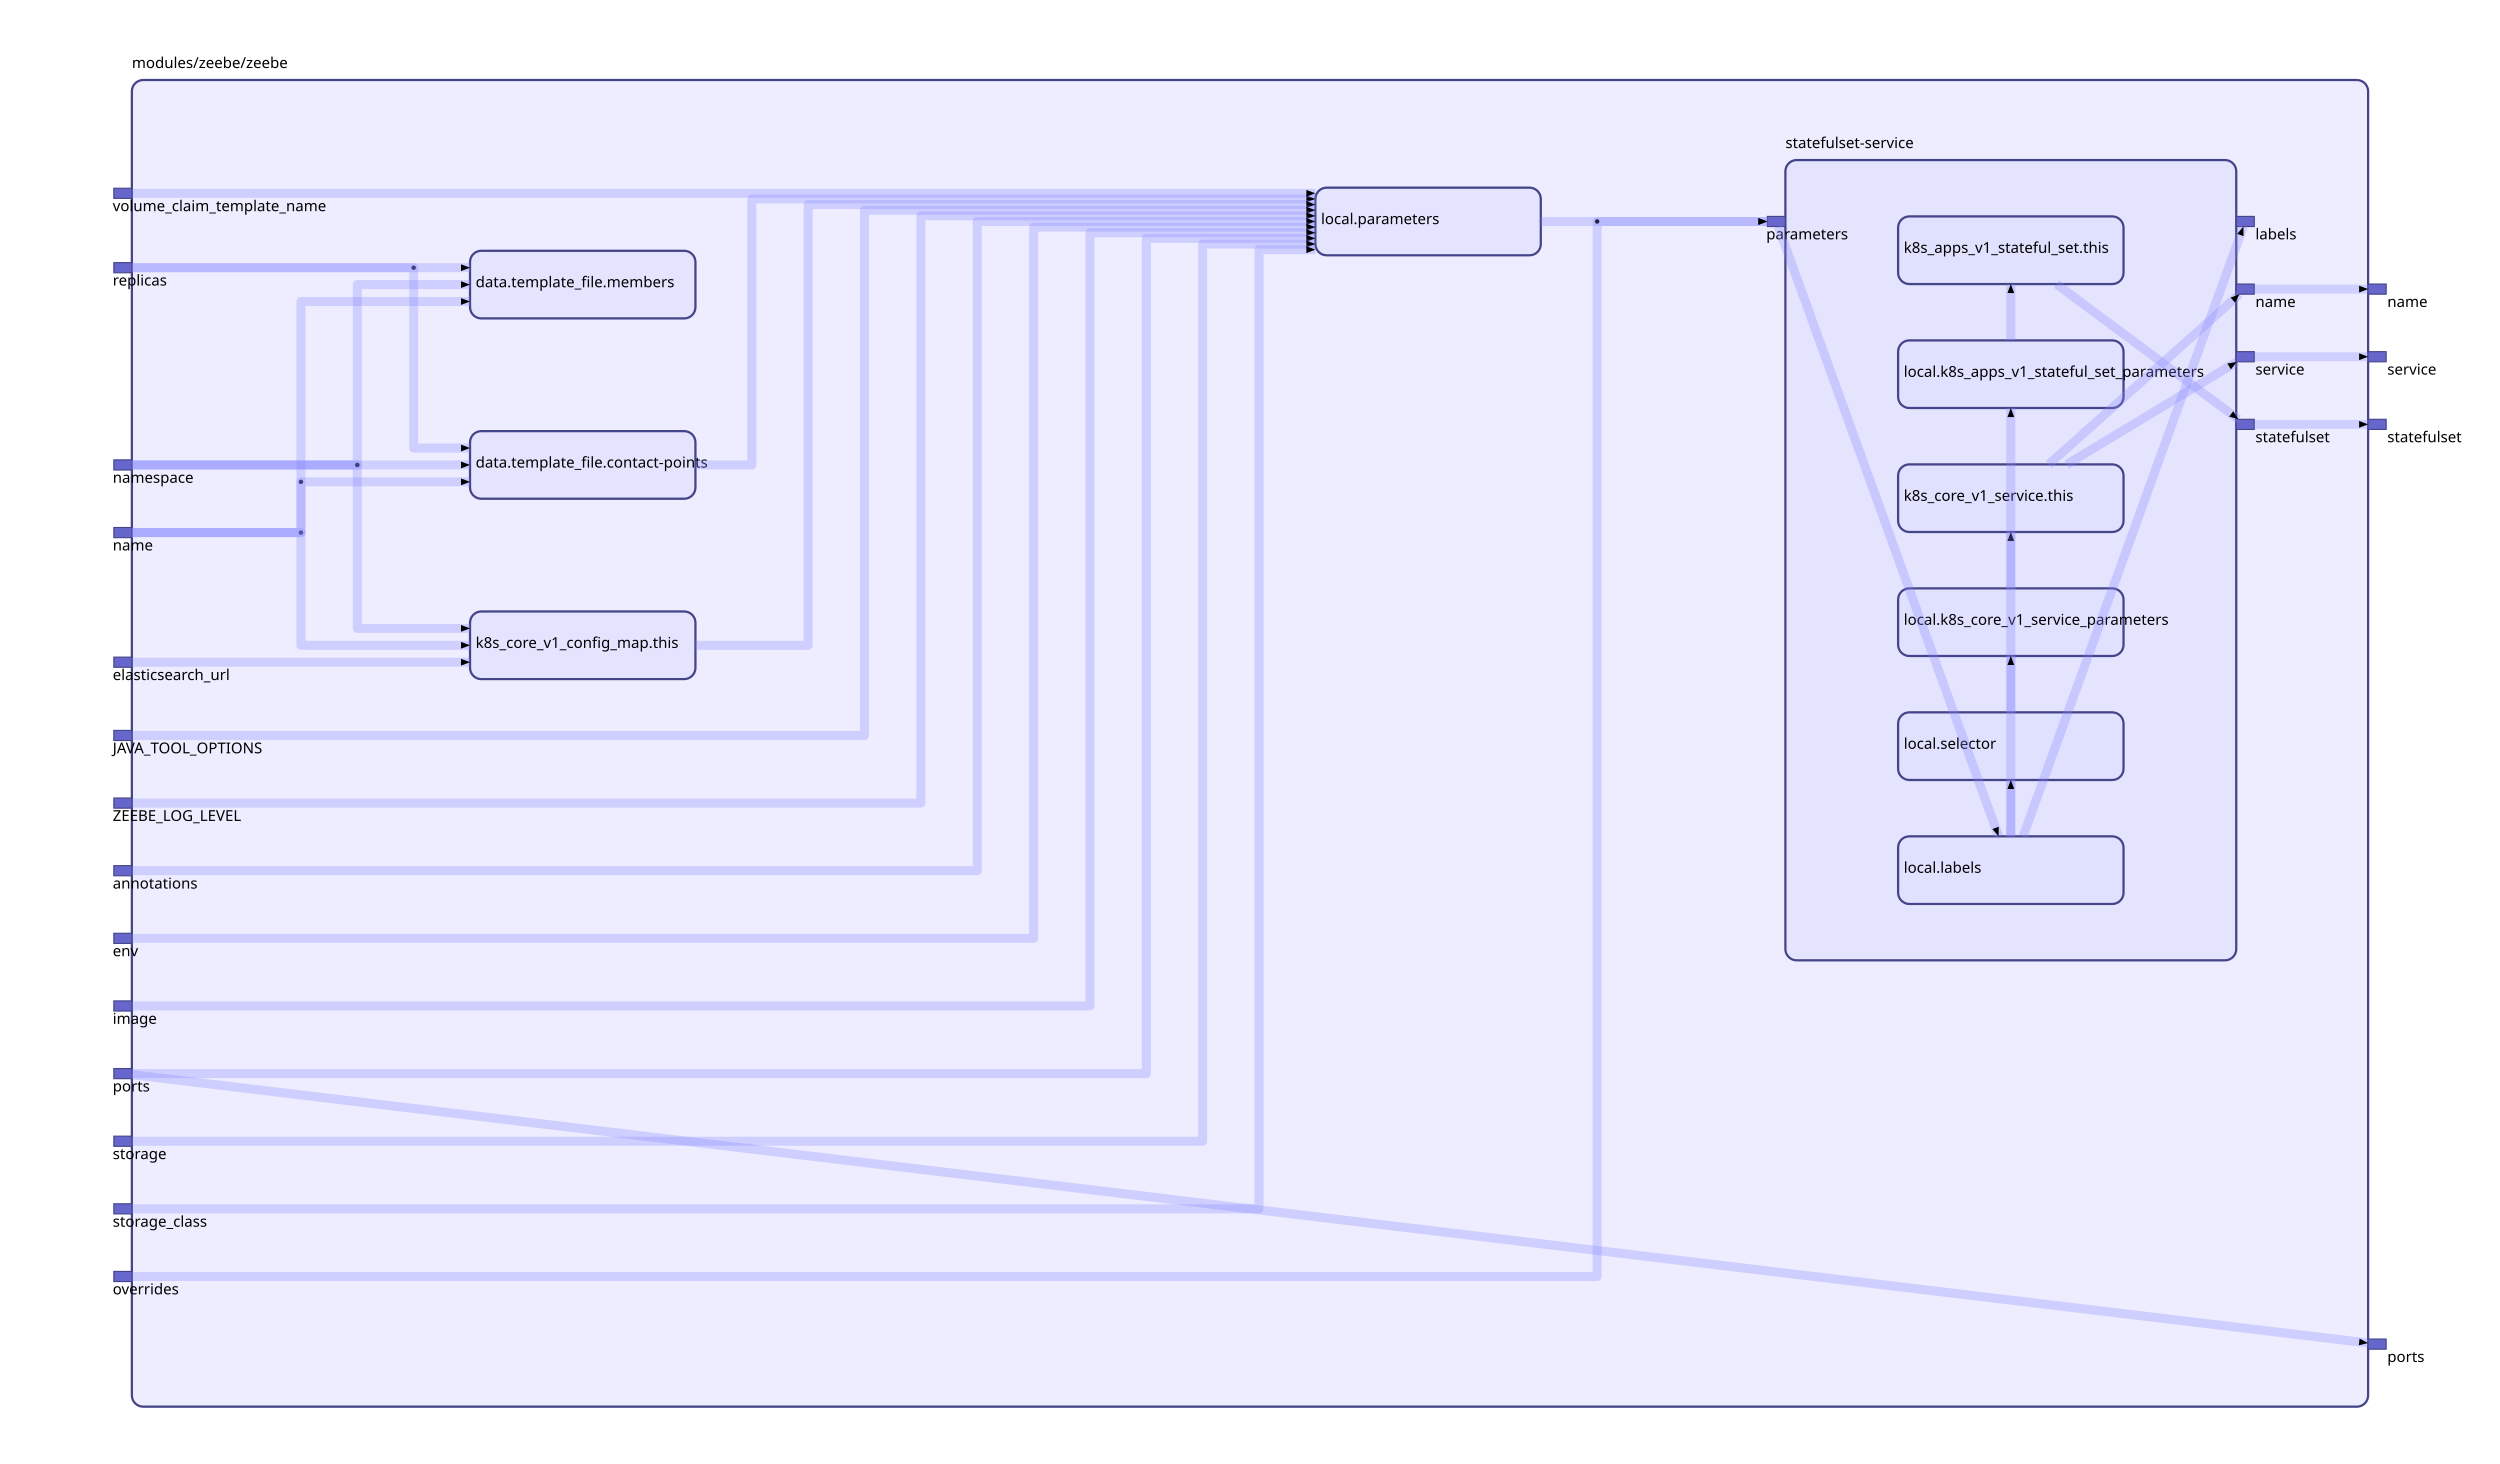
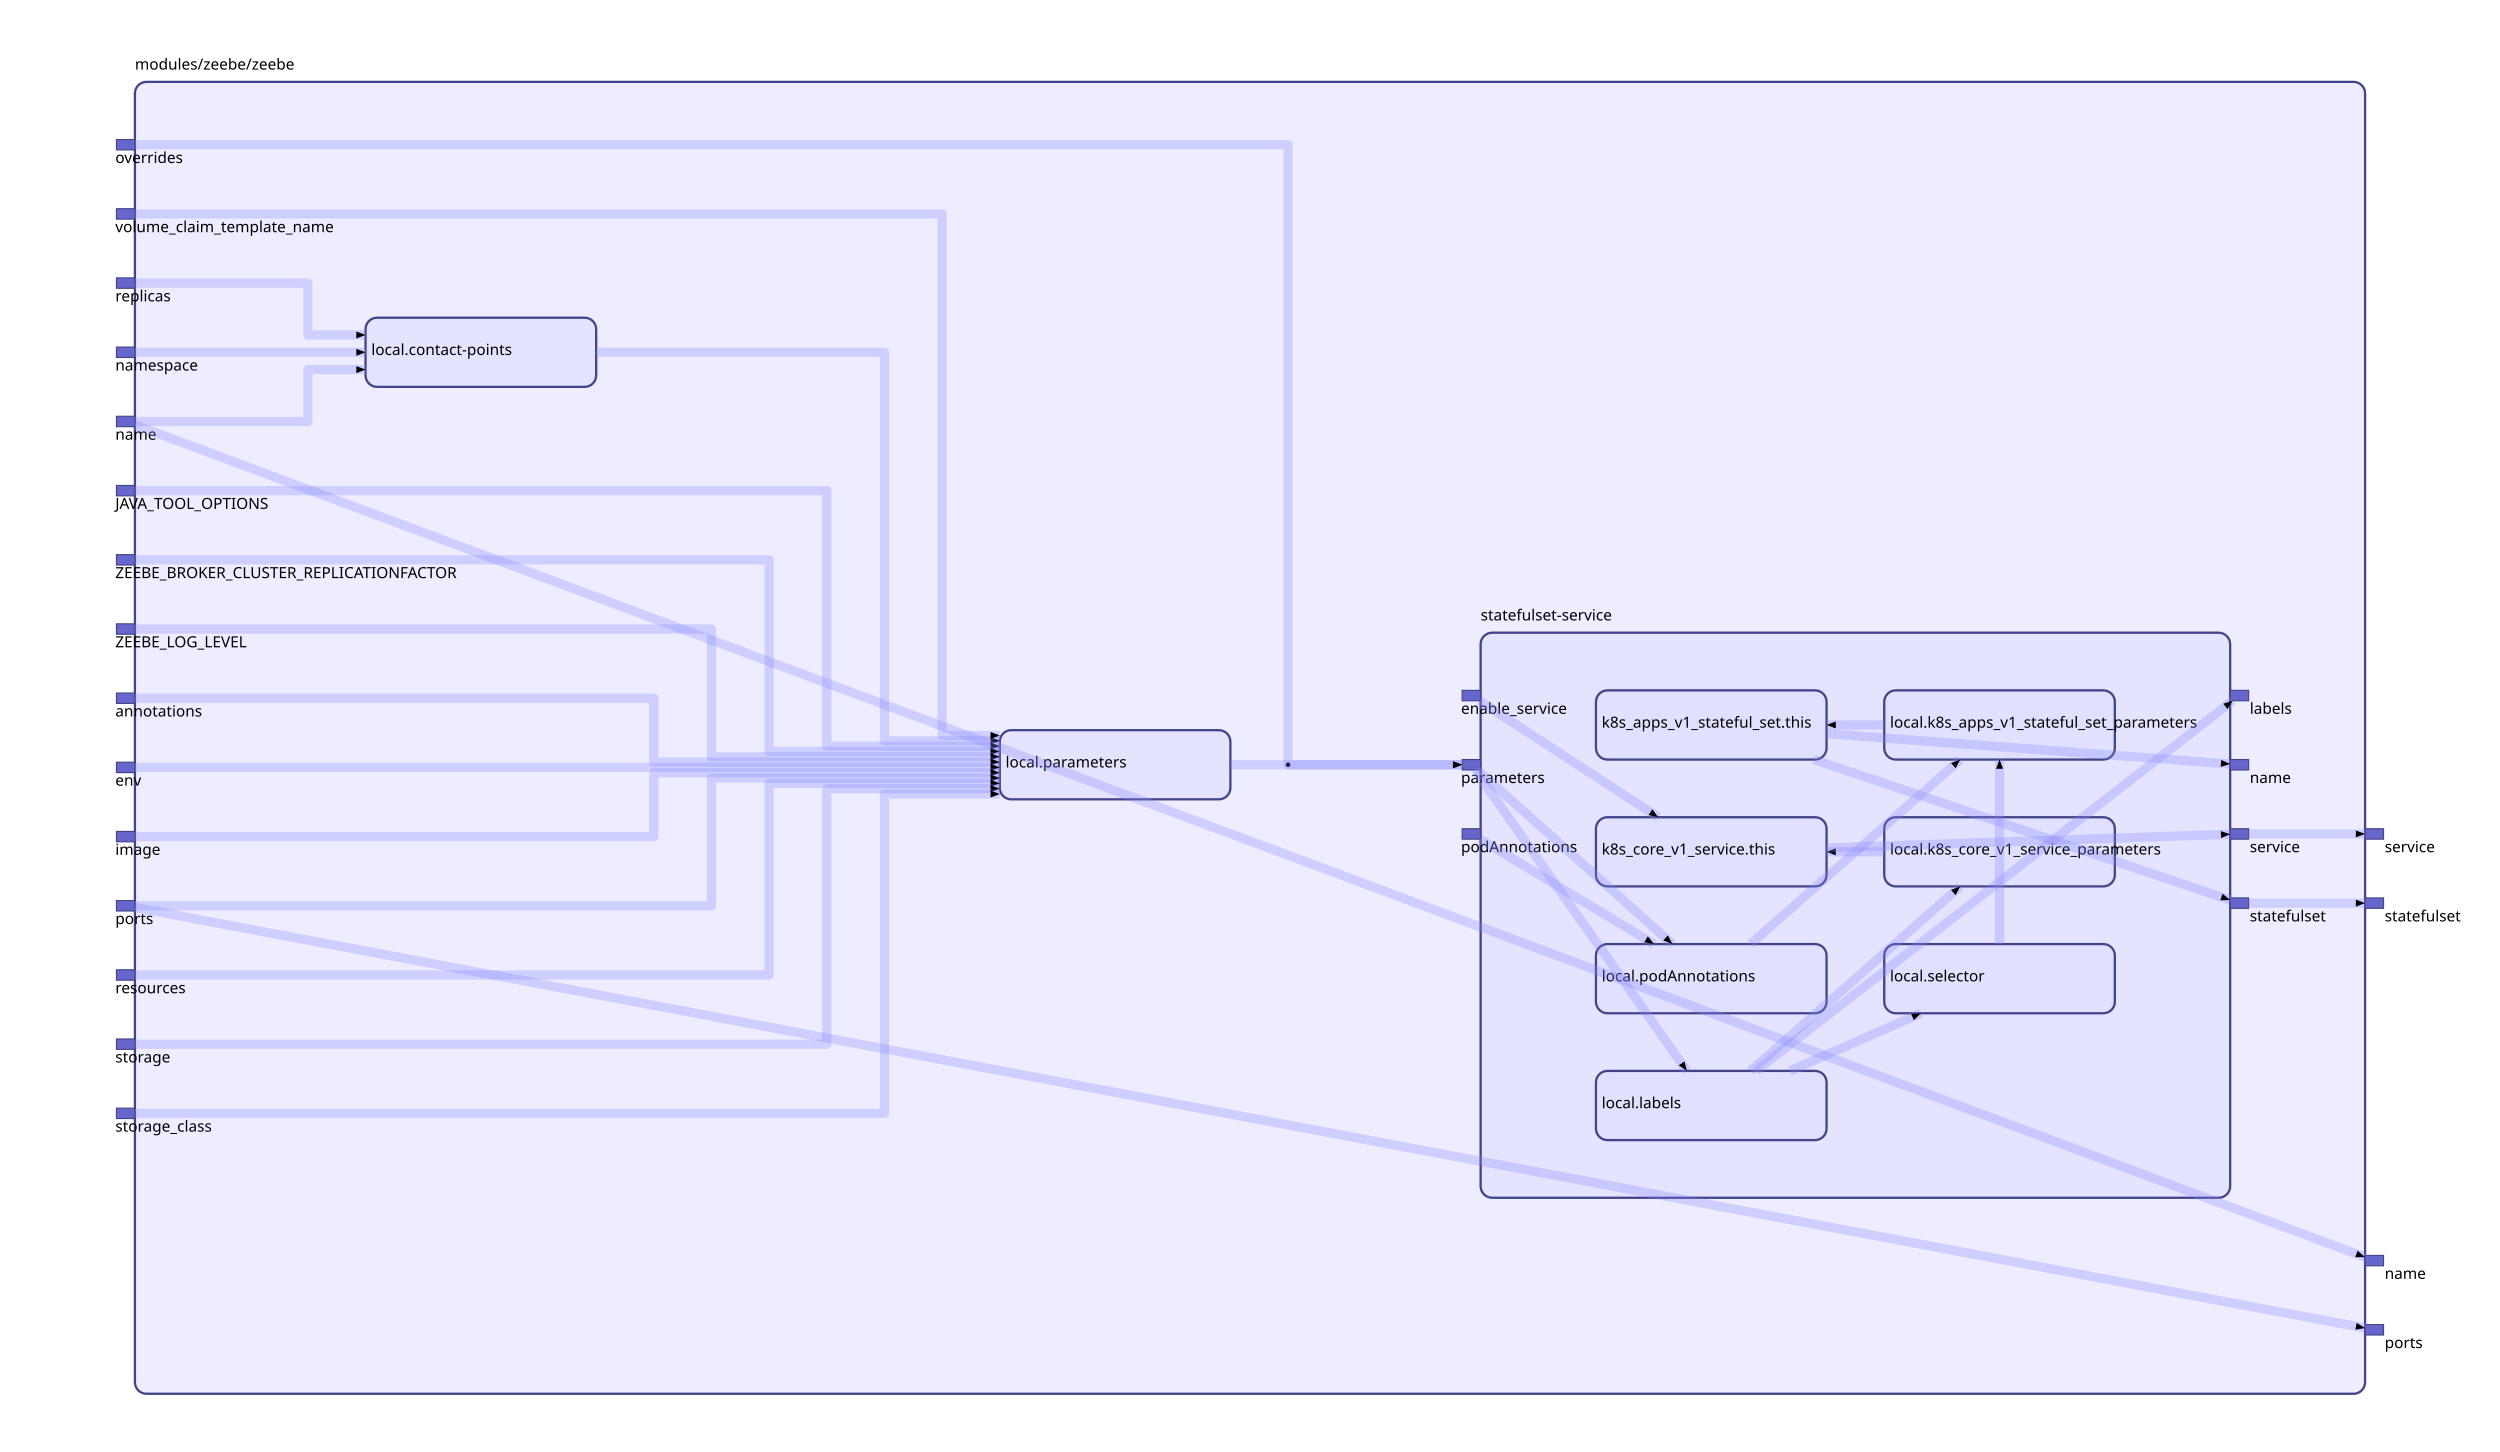
- <svg xmlns="http://www.w3.org/2000/svg" id="sprotty_1" class="sprotty-graph sprotty" tabindex="1002" viewBox="0 0 2218 1298">
+ <svg xmlns="http://www.w3.org/2000/svg" id="sprotty_1" class="sprotty-graph sprotty" tabindex="1002" viewBox="0 0 2168 1258.692">
  <style>
.elknode {
    stroke: #448;
    stroke-width: 2;
    fill: #ddf;
    fill-opacity: 0.5;
}

.elkport {
    stroke: #448;
    stroke-width: 1;
    fill: #66c;
}

.elkedge {
    fill: none;
    stroke: #88f;
    stroke-width: 8;
    stroke-opacity: 0.3;
    pointer-events: stroke;
    stroke-linejoin: round;
}

.elkedge:hover {
    stroke: #448;
    stroke-width: 8;
    stroke-opacity: 1;
    stroke-dasharray: 16px;
    stroke-dashoffset: 32px;
    animation: stroke 0.5s linear infinite;
}

@keyframes stroke {
    to {
        stroke-dashoffset: 0;
    }
}

.elkedge.arrow {
    fill: #336;
}

.elklabel {
    stroke-width: 0;
    stroke: #000;
    fill: #000;
    font-family: sans-serif;
    font-size: 10pt;
    dominant-baseline: hanging;
}

.elklabel:hover {
    font-size: 24pt;
}

.elkjunction {
    stroke: none;
    fill: #224;
}

.selected &gt; rect {
    stroke-width: 3;
}

.mouseover {
    stroke: #88f;
}
/*
 * Copyright (C) 2017 TypeFox and others.
 *
 * Licensed under the Apache License, Version 2.0 (the "License"); you may not use this file except in compliance with the License.
 * You may obtain a copy of the License at http://www.apache.org/licenses/LICENSE-2.0
 */

.sprotty {
    padding: 0px;
    font-family: "Helvetica Neue", Helvetica, Arial, sans-serif;
}

.sprotty-hidden {
    display: block;
    position: absolute;
    width: 0px;
    height: 0px;
}

.sprotty-popup {
    font-family: "Helvetica Neue", Helvetica, Arial, sans-serif;
    position: absolute;
    background: white;
    border-radius: 5px;
    border: 1px solid;
    max-width: 400px;
    min-width: 100px;
}

.sprotty-popup &gt; div {
    margin: 10px;
}

.sprotty-popup-closed {
    display: none;
}
</style>
  <g transform="scale(1) translate(0,0)">
    <g id="sprotty_3" transform="translate(117, 71)" opacity="1">
-       <rect class="elknode" x="0" y="0" rx="10" width="1984" height="1177" />
-       <g id="sprotty_5" transform="translate(300, 311.5)" opacity="1">
+       <rect class="elknode" x="0" y="0" rx="10" width="1934" height="1137.692" />
+       <g id="sprotty_5" transform="translate(200, 204.5)" opacity="1">
        <rect class="elknode" x="0" y="0" rx="10" width="200" height="60" />
-         <text id="sprotty_6" class="elklabel" transform="translate(5, 22) translate(0, 0)" opacity="1">data.template_file.contact-points</text>
-       </g>
-       <g id="sprotty_16" transform="translate(300, 151.5)" opacity="1">
+         <text id="sprotty_6" class="elklabel" transform="translate(5, 22) translate(0, 0)" opacity="1">local.contact-points</text>
+       </g>
+       <g id="sprotty_16" transform="translate(750, 562.1923)" opacity="1">
        <rect class="elknode" x="0" y="0" rx="10" width="200" height="60" />
-         <text id="sprotty_17" class="elklabel" transform="translate(5, 22) translate(0, 0)" opacity="1">data.template_file.members</text>
-       </g>
-       <g id="sprotty_21" transform="translate(300, 471.5)" opacity="1">
-         <rect class="elknode" x="0" y="0" rx="10" width="200" height="60" />
-         <text id="sprotty_22" class="elklabel" transform="translate(5, 22) translate(0, 0)" opacity="1">k8s_core_v1_config_map.this</text>
-       </g>
-       <g id="sprotty_28" transform="translate(1050, 95.5)" opacity="1">
-         <rect class="elknode" x="0" y="0" rx="10" width="200" height="60" />
-         <text id="sprotty_29" class="elklabel" transform="translate(5, 22) translate(0, 0)" opacity="1">local.parameters</text>
-       </g>
-       <g id="sprotty_59" transform="translate(1467, 71)" opacity="1">
-         <rect class="elknode" x="0" y="0" rx="10" width="400" height="710" />
-         <g id="sprotty_61" transform="translate(100, 50)" opacity="1">
-           <rect class="elknode" x="0" y="0" rx="10" width="200" height="60" />
-           <text id="sprotty_62" class="elklabel" transform="translate(5, 22) translate(0, 0)" opacity="1">k8s_apps_v1_stateful_set.this</text>
-         </g>
-         <g id="sprotty_63" transform="translate(100, 160)" opacity="1">
-           <rect class="elknode" x="0" y="0" rx="10" width="200" height="60" />
-           <text id="sprotty_64" class="elklabel" transform="translate(5, 22) translate(0, 0)" opacity="1">local.k8s_apps_v1_stateful_set_parameters</text>
-         </g>
-         <g id="sprotty_66" transform="translate(100, 270)" opacity="1">
-           <rect class="elknode" x="0" y="0" rx="10" width="200" height="60" />
-           <text id="sprotty_67" class="elklabel" transform="translate(5, 22) translate(0, 0)" opacity="1">k8s_core_v1_service.this</text>
-         </g>
-         <g id="sprotty_68" transform="translate(100, 380)" opacity="1">
-           <rect class="elknode" x="0" y="0" rx="10" width="200" height="60" />
-           <text id="sprotty_69" class="elklabel" transform="translate(5, 22) translate(0, 0)" opacity="1">local.k8s_core_v1_service_parameters</text>
-         </g>
-         <g id="sprotty_71" transform="translate(100, 490)" opacity="1">
-           <rect class="elknode" x="0" y="0" rx="10" width="200" height="60" />
-           <text id="sprotty_72" class="elklabel" transform="translate(5, 22) translate(0, 0)" opacity="1">local.selector</text>
-         </g>
-         <g id="sprotty_74" transform="translate(100, 600)" opacity="1">
-           <rect class="elknode" x="0" y="0" rx="10" width="200" height="60" />
-           <text id="sprotty_75" class="elklabel" transform="translate(5, 22) translate(0, 0)" opacity="1">local.labels</text>
-         </g>
-         <g id="sprotty_77" transform="translate(-16, 50)" opacity="1">
-           <rect class="elkport" x="0" y="0" width="16" height="9" />
-           <text id="sprotty_78" class="elklabel" transform="translate(-1, 10) translate(0, 0)" opacity="1">parameters</text>
-         </g>
-         <g id="sprotty_81" transform="translate(400, 50)" opacity="1">
-           <rect class="elkport" x="0" y="0" width="16" height="9" />
-           <text id="sprotty_82" class="elklabel" transform="translate(17, 10) translate(0, 0)" opacity="1">labels</text>
-         </g>
-         <g id="sprotty_84" transform="translate(400, 110)" opacity="1">
-           <rect class="elkport" x="0" y="0" width="16" height="9" />
-           <text id="sprotty_85" class="elklabel" transform="translate(17, 10) translate(0, 0)" opacity="1">name</text>
-         </g>
-         <g id="sprotty_87" transform="translate(400, 170)" opacity="1">
-           <rect class="elkport" x="0" y="0" width="16" height="9" />
-           <text id="sprotty_88" class="elklabel" transform="translate(17, 10) translate(0, 0)" opacity="1">service</text>
-         </g>
-         <g id="sprotty_90" transform="translate(400, 230)" opacity="1">
-           <rect class="elkport" x="0" y="0" width="16" height="9" />
-           <text id="sprotty_91" class="elklabel" transform="translate(17, 10) translate(0, 0)" opacity="1">statefulset</text>
-         </g>
-         <text id="sprotty_60" class="elklabel" transform="translate(0, -21) translate(0, 0)" opacity="1">statefulset-service</text>
-       </g>
-       <g id="sprotty_7" transform="translate(-16, 397)" opacity="1">
+         <text id="sprotty_17" class="elklabel" transform="translate(5, 22) translate(0, 0)" opacity="1">local.parameters</text>
+       </g>
+       <g id="sprotty_52" transform="translate(1167, 477.6923)" opacity="1">
+         <rect class="elknode" x="0" y="0" rx="10" width="650" height="490" />
+         <g id="sprotty_54" transform="translate(100, 50)" opacity="1">
+           <rect class="elknode" x="0" y="0" rx="10" width="200" height="60" />
+           <text id="sprotty_55" class="elklabel" transform="translate(5, 22) translate(0, 0)" opacity="1">k8s_apps_v1_stateful_set.this</text>
+         </g>
+         <g id="sprotty_56" transform="translate(350, 50)" opacity="1">
+           <rect class="elknode" x="0" y="0" rx="10" width="200" height="60" />
+           <text id="sprotty_57" class="elklabel" transform="translate(5, 22) translate(0, 0)" opacity="1">local.k8s_apps_v1_stateful_set_parameters</text>
+         </g>
+         <g id="sprotty_59" transform="translate(100, 160)" opacity="1">
+           <rect class="elknode" x="0" y="0" rx="10" width="200" height="60" />
+           <text id="sprotty_60" class="elklabel" transform="translate(5, 22) translate(0, 0)" opacity="1">k8s_core_v1_service.this</text>
+         </g>
+         <g id="sprotty_61" transform="translate(350, 160)" opacity="1">
+           <rect class="elknode" x="0" y="0" rx="10" width="200" height="60" />
+           <text id="sprotty_62" class="elklabel" transform="translate(5, 22) translate(0, 0)" opacity="1">local.k8s_core_v1_service_parameters</text>
+         </g>
+         <g id="sprotty_67" transform="translate(100, 270)" opacity="1">
+           <rect class="elknode" x="0" y="0" rx="10" width="200" height="60" />
+           <text id="sprotty_68" class="elklabel" transform="translate(5, 22) translate(0, 0)" opacity="1">local.podAnnotations</text>
+         </g>
+         <g id="sprotty_70" transform="translate(350, 270)" opacity="1">
+           <rect class="elknode" x="0" y="0" rx="10" width="200" height="60" />
+           <text id="sprotty_71" class="elklabel" transform="translate(5, 22) translate(0, 0)" opacity="1">local.selector</text>
+         </g>
+         <g id="sprotty_73" transform="translate(100, 380)" opacity="1">
+           <rect class="elknode" x="0" y="0" rx="10" width="200" height="60" />
+           <text id="sprotty_74" class="elklabel" transform="translate(5, 22) translate(0, 0)" opacity="1">local.labels</text>
+         </g>
+         <g id="sprotty_64" transform="translate(-16, 50)" opacity="1">
+           <rect class="elkport" x="0" y="0" width="16" height="9" />
+           <text id="sprotty_65" class="elklabel" transform="translate(-1, 10) translate(0, 0)" opacity="1">enable_service</text>
+         </g>
+         <g id="sprotty_76" transform="translate(-16, 110)" opacity="1">
+           <rect class="elkport" x="0" y="0" width="16" height="9" />
+           <text id="sprotty_77" class="elklabel" transform="translate(-1, 10) translate(0, 0)" opacity="1">parameters</text>
+         </g>
+         <g id="sprotty_80" transform="translate(-16, 170)" opacity="1">
+           <rect class="elkport" x="0" y="0" width="16" height="9" />
+           <text id="sprotty_81" class="elklabel" transform="translate(-1, 10) translate(0, 0)" opacity="1">podAnnotations</text>
+         </g>
+         <g id="sprotty_84" transform="translate(650, 50)" opacity="1">
+           <rect class="elkport" x="0" y="0" width="16" height="9" />
+           <text id="sprotty_85" class="elklabel" transform="translate(17, 10) translate(0, 0)" opacity="1">labels</text>
+         </g>
+         <g id="sprotty_87" transform="translate(650, 110)" opacity="1">
+           <rect class="elkport" x="0" y="0" width="16" height="9" />
+           <text id="sprotty_88" class="elklabel" transform="translate(17, 10) translate(0, 0)" opacity="1">name</text>
+         </g>
+         <g id="sprotty_90" transform="translate(650, 170)" opacity="1">
+           <rect class="elkport" x="0" y="0" width="16" height="9" />
+           <text id="sprotty_91" class="elklabel" transform="translate(17, 10) translate(0, 0)" opacity="1">service</text>
+         </g>
+         <g id="sprotty_93" transform="translate(650, 230)" opacity="1">
+           <rect class="elkport" x="0" y="0" width="16" height="9" />
+           <text id="sprotty_94" class="elklabel" transform="translate(17, 10) translate(0, 0)" opacity="1">statefulset</text>
+         </g>
+         <text id="sprotty_53" class="elklabel" transform="translate(0, -21) translate(0, 0)" opacity="1">statefulset-service</text>
+       </g>
+       <g id="sprotty_7" transform="translate(-16, 290)" opacity="1">
        <rect class="elkport" x="0" y="0" width="16" height="9" />
        <text id="sprotty_8" class="elklabel" transform="translate(-1, 10) translate(0, 0)" opacity="1">name</text>
      </g>
-       <g id="sprotty_10" transform="translate(-16, 337)" opacity="1">
+       <g id="sprotty_10" transform="translate(-16, 230)" opacity="1">
        <rect class="elkport" x="0" y="0" width="16" height="9" />
        <text id="sprotty_11" class="elklabel" transform="translate(-1, 10) translate(0, 0)" opacity="1">namespace</text>
      </g>
-       <g id="sprotty_13" transform="translate(-16, 162)" opacity="1">
+       <g id="sprotty_13" transform="translate(-16, 170)" opacity="1">
        <rect class="elkport" x="0" y="0" width="16" height="9" />
        <text id="sprotty_14" class="elklabel" transform="translate(-1, 10) translate(0, 0)" opacity="1">replicas</text>
      </g>
-       <g id="sprotty_23" transform="translate(-16, 512)" opacity="1">
-         <rect class="elkport" x="0" y="0" width="16" height="9" />
-         <text id="sprotty_24" class="elklabel" transform="translate(-1, 10) translate(0, 0)" opacity="1">elasticsearch_url</text>
-       </g>
-       <g id="sprotty_32" transform="translate(-16, 577)" opacity="1">
-         <rect class="elkport" x="0" y="0" width="16" height="9" />
-         <text id="sprotty_33" class="elklabel" transform="translate(-1, 10) translate(0, 0)" opacity="1">JAVA_TOOL_OPTIONS</text>
-       </g>
-       <g id="sprotty_35" transform="translate(-16, 637)" opacity="1">
-         <rect class="elkport" x="0" y="0" width="16" height="9" />
-         <text id="sprotty_36" class="elklabel" transform="translate(-1, 10) translate(0, 0)" opacity="1">ZEEBE_LOG_LEVEL</text>
-       </g>
-       <g id="sprotty_38" transform="translate(-16, 697)" opacity="1">
-         <rect class="elkport" x="0" y="0" width="16" height="9" />
-         <text id="sprotty_39" class="elklabel" transform="translate(-1, 10) translate(0, 0)" opacity="1">annotations</text>
-       </g>
-       <g id="sprotty_41" transform="translate(-16, 757)" opacity="1">
-         <rect class="elkport" x="0" y="0" width="16" height="9" />
-         <text id="sprotty_42" class="elklabel" transform="translate(-1, 10) translate(0, 0)" opacity="1">env</text>
-       </g>
-       <g id="sprotty_44" transform="translate(-16, 817)" opacity="1">
-         <rect class="elkport" x="0" y="0" width="16" height="9" />
-         <text id="sprotty_45" class="elklabel" transform="translate(-1, 10) translate(0, 0)" opacity="1">image</text>
-       </g>
-       <g id="sprotty_47" transform="translate(-16, 877)" opacity="1">
-         <rect class="elkport" x="0" y="0" width="16" height="9" />
-         <text id="sprotty_48" class="elklabel" transform="translate(-1, 10) translate(0, 0)" opacity="1">ports</text>
-       </g>
-       <g id="sprotty_50" transform="translate(-16, 937)" opacity="1">
-         <rect class="elkport" x="0" y="0" width="16" height="9" />
-         <text id="sprotty_51" class="elklabel" transform="translate(-1, 10) translate(0, 0)" opacity="1">storage</text>
-       </g>
-       <g id="sprotty_53" transform="translate(-16, 997)" opacity="1">
-         <rect class="elkport" x="0" y="0" width="16" height="9" />
-         <text id="sprotty_54" class="elklabel" transform="translate(-1, 10) translate(0, 0)" opacity="1">storage_class</text>
-       </g>
-       <g id="sprotty_56" transform="translate(-16, 96)" opacity="1">
-         <rect class="elkport" x="0" y="0" width="16" height="9" />
-         <text id="sprotty_57" class="elklabel" transform="translate(-1, 10) translate(0, 0)" opacity="1">volume_claim_template_name</text>
-       </g>
-       <g id="sprotty_94" transform="translate(-16, 1057)" opacity="1">
-         <rect class="elkport" x="0" y="0" width="16" height="9" />
-         <text id="sprotty_95" class="elklabel" transform="translate(-1, 10) translate(0, 0)" opacity="1">overrides</text>
-       </g>
-       <g id="sprotty_97" transform="translate(1984, 181)" opacity="1">
-         <rect class="elkport" x="0" y="0" width="16" height="9" />
-         <text id="sprotty_98" class="elklabel" transform="translate(17, 10) translate(0, 0)" opacity="1">name</text>
-       </g>
-       <g id="sprotty_100" transform="translate(1984, 1117)" opacity="1">
-         <rect class="elkport" x="0" y="0" width="16" height="9" />
-         <text id="sprotty_101" class="elklabel" transform="translate(17, 10) translate(0, 0)" opacity="1">ports</text>
-       </g>
-       <g id="sprotty_103" transform="translate(1984, 241)" opacity="1">
-         <rect class="elkport" x="0" y="0" width="16" height="9" />
-         <text id="sprotty_104" class="elklabel" transform="translate(17, 10) translate(0, 0)" opacity="1">service</text>
-       </g>
-       <g id="sprotty_106" transform="translate(1984, 301)" opacity="1">
-         <rect class="elkport" x="0" y="0" width="16" height="9" />
-         <text id="sprotty_107" class="elklabel" transform="translate(17, 10) translate(0, 0)" opacity="1">statefulset</text>
+       <g id="sprotty_19" transform="translate(-16, 350)" opacity="1">
+         <rect class="elkport" x="0" y="0" width="16" height="9" />
+         <text id="sprotty_20" class="elklabel" transform="translate(-1, 10) translate(0, 0)" opacity="1">JAVA_TOOL_OPTIONS</text>
+       </g>
+       <g id="sprotty_22" transform="translate(-16, 410)" opacity="1">
+         <rect class="elkport" x="0" y="0" width="16" height="9" />
+         <text id="sprotty_23" class="elklabel" transform="translate(-1, 10) translate(0, 0)" opacity="1">ZEEBE_BROKER_CLUSTER_REPLICATIONFACTOR</text>
+       </g>
+       <g id="sprotty_25" transform="translate(-16, 470)" opacity="1">
+         <rect class="elkport" x="0" y="0" width="16" height="9" />
+         <text id="sprotty_26" class="elklabel" transform="translate(-1, 10) translate(0, 0)" opacity="1">ZEEBE_LOG_LEVEL</text>
+       </g>
+       <g id="sprotty_28" transform="translate(-16, 530)" opacity="1">
+         <rect class="elkport" x="0" y="0" width="16" height="9" />
+         <text id="sprotty_29" class="elklabel" transform="translate(-1, 10) translate(0, 0)" opacity="1">annotations</text>
+       </g>
+       <g id="sprotty_31" transform="translate(-16, 590)" opacity="1">
+         <rect class="elkport" x="0" y="0" width="16" height="9" />
+         <text id="sprotty_32" class="elklabel" transform="translate(-1, 10) translate(0, 0)" opacity="1">env</text>
+       </g>
+       <g id="sprotty_34" transform="translate(-16, 650)" opacity="1">
+         <rect class="elkport" x="0" y="0" width="16" height="9" />
+         <text id="sprotty_35" class="elklabel" transform="translate(-1, 10) translate(0, 0)" opacity="1">image</text>
+       </g>
+       <g id="sprotty_37" transform="translate(-16, 710)" opacity="1">
+         <rect class="elkport" x="0" y="0" width="16" height="9" />
+         <text id="sprotty_38" class="elklabel" transform="translate(-1, 10) translate(0, 0)" opacity="1">ports</text>
+       </g>
+       <g id="sprotty_40" transform="translate(-16, 770)" opacity="1">
+         <rect class="elkport" x="0" y="0" width="16" height="9" />
+         <text id="sprotty_41" class="elklabel" transform="translate(-1, 10) translate(0, 0)" opacity="1">resources</text>
+       </g>
+       <g id="sprotty_43" transform="translate(-16, 830)" opacity="1">
+         <rect class="elkport" x="0" y="0" width="16" height="9" />
+         <text id="sprotty_44" class="elklabel" transform="translate(-1, 10) translate(0, 0)" opacity="1">storage</text>
+       </g>
+       <g id="sprotty_46" transform="translate(-16, 890)" opacity="1">
+         <rect class="elkport" x="0" y="0" width="16" height="9" />
+         <text id="sprotty_47" class="elklabel" transform="translate(-1, 10) translate(0, 0)" opacity="1">storage_class</text>
+       </g>
+       <g id="sprotty_49" transform="translate(-16, 110)" opacity="1">
+         <rect class="elkport" x="0" y="0" width="16" height="9" />
+         <text id="sprotty_50" class="elklabel" transform="translate(-1, 10) translate(0, 0)" opacity="1">volume_claim_template_name</text>
+       </g>
+       <g id="sprotty_97" transform="translate(-16, 50)" opacity="1">
+         <rect class="elkport" x="0" y="0" width="16" height="9" />
+         <text id="sprotty_98" class="elklabel" transform="translate(-1, 10) translate(0, 0)" opacity="1">overrides</text>
+       </g>
+       <g id="sprotty_100" transform="translate(1934, 1017.692)" opacity="1">
+         <rect class="elkport" x="0" y="0" width="16" height="9" />
+         <text id="sprotty_101" class="elklabel" transform="translate(17, 10) translate(0, 0)" opacity="1">name</text>
+       </g>
+       <g id="sprotty_103" transform="translate(1934, 1077.692)" opacity="1">
+         <rect class="elkport" x="0" y="0" width="16" height="9" />
+         <text id="sprotty_104" class="elklabel" transform="translate(17, 10) translate(0, 0)" opacity="1">ports</text>
+       </g>
+       <g id="sprotty_106" transform="translate(1934, 647.6923)" opacity="1">
+         <rect class="elkport" x="0" y="0" width="16" height="9" />
+         <text id="sprotty_107" class="elklabel" transform="translate(17, 10) translate(0, 0)" opacity="1">service</text>
+       </g>
+       <g id="sprotty_109" transform="translate(1934, 707.6923)" opacity="1">
+         <rect class="elkport" x="0" y="0" width="16" height="9" />
+         <text id="sprotty_110" class="elklabel" transform="translate(17, 10) translate(0, 0)" opacity="1">statefulset</text>
      </g>
      <text id="sprotty_4" class="elklabel" transform="translate(0, -21) translate(0, 0)" opacity="1">modules/zeebe/zeebe</text>
      <g id="sprotty_9" class="sprotty-edge" opacity="1">
-         <path class="elkedge" d="M 0,401.5 L 150,401.5 L 150,356.5 L 300,356.5" />
-         <path class="edge arrow" d="M 0,0 L 8,-3 L 8,3 Z" transform="rotate(180 300 356.5) translate(300 356.5)" />
-         <g id="sprotty_9_j0" transform="translate(150, 401.5)" opacity="1">
+         <path class="elkedge" d="M 0,294.5 L 150,294.5 L 150,249.5 L 200,249.5" />
+         <path class="edge arrow" d="M 0,0 L 8,-3 L 8,3 Z" transform="rotate(180 200 249.5) translate(200 249.5)" />
+       </g>
+       <g id="sprotty_12" class="sprotty-edge" opacity="1">
+         <path class="elkedge" d="M 0,234.5 L 200,234.5" />
+         <path class="edge arrow" d="M 0,0 L 8,-3 L 8,3 Z" transform="rotate(180 200 234.5) translate(200 234.5)" />
+       </g>
+       <g id="sprotty_15" class="sprotty-edge" opacity="1">
+         <path class="elkedge" d="M 0,174.5 L 150,174.5 L 150,219.5 L 200,219.5" />
+         <path class="edge arrow" d="M 0,0 L 8,-3 L 8,3 Z" transform="rotate(180 200 219.5) translate(200 219.5)" />
+       </g>
+       <g id="sprotty_18" class="sprotty-edge" opacity="1">
+         <path class="elkedge" d="M 400,234.5 L 650,234.5 L 650,571.423 L 750,571.423" />
+         <path class="edge arrow" d="M 0,0 L 8,-3 L 8,3 Z" transform="rotate(180 750 571.4231) translate(750 571.4231)" />
+       </g>
+       <g id="sprotty_21" class="sprotty-edge" opacity="1">
+         <path class="elkedge" d="M 0,354.5 L 600,354.5 L 600,576.038 L 750,576.038" />
+         <path class="edge arrow" d="M 0,0 L 8,-3 L 8,3 Z" transform="rotate(180 750 576.0385) translate(750 576.0385)" />
+       </g>
+       <g id="sprotty_24" class="sprotty-edge" opacity="1">
+         <path class="elkedge" d="M 0,414.5 L 550,414.5 L 550,580.654 L 750,580.654" />
+         <path class="edge arrow" d="M 0,0 L 8,-3 L 8,3 Z" transform="rotate(180 750 580.6538) translate(750 580.6538)" />
+       </g>
+       <g id="sprotty_27" class="sprotty-edge" opacity="1">
+         <path class="elkedge" d="M 0,474.5 L 500,474.5 L 500,585.269 L 750,585.269" />
+         <path class="edge arrow" d="M 0,0 L 8,-3 L 8,3 Z" transform="rotate(180 750 585.2692) translate(750 585.2692)" />
+       </g>
+       <g id="sprotty_30" class="sprotty-edge" opacity="1">
+         <path class="elkedge" d="M 0,534.5 L 450,534.5 L 450,589.885 L 750,589.885" />
+         <path class="edge arrow" d="M 0,0 L 8,-3 L 8,3 Z" transform="rotate(180 750 589.8846) translate(750 589.8846)" />
+       </g>
+       <g id="sprotty_33" class="sprotty-edge" opacity="1">
+         <path class="elkedge" d="M 0,594.5 L 750,594.5" />
+         <path class="edge arrow" d="M 0,0 L 8,-3 L 8,3 Z" transform="rotate(180 750 594.5) translate(750 594.5)" />
+       </g>
+       <g id="sprotty_36" class="sprotty-edge" opacity="1">
+         <path class="elkedge" d="M 0,654.5 L 450,654.5 L 450,599.115 L 750,599.115" />
+         <path class="edge arrow" d="M 0,0 L 8,-3 L 8,3 Z" transform="rotate(180 750 599.1154) translate(750 599.1154)" />
+       </g>
+       <g id="sprotty_39" class="sprotty-edge" opacity="1">
+         <path class="elkedge" d="M 0,714.5 L 500,714.5 L 500,603.731 L 750,603.731" />
+         <path class="edge arrow" d="M 0,0 L 8,-3 L 8,3 Z" transform="rotate(180 750 603.7308) translate(750 603.7308)" />
+       </g>
+       <g id="sprotty_42" class="sprotty-edge" opacity="1">
+         <path class="elkedge" d="M 0,774.5 L 550,774.5 L 550,608.346 L 750,608.346" />
+         <path class="edge arrow" d="M 0,0 L 8,-3 L 8,3 Z" transform="rotate(180 750 608.3462) translate(750 608.3462)" />
+       </g>
+       <g id="sprotty_45" class="sprotty-edge" opacity="1">
+         <path class="elkedge" d="M 0,834.5 L 600,834.5 L 600,612.962 L 750,612.962" />
+         <path class="edge arrow" d="M 0,0 L 8,-3 L 8,3 Z" transform="rotate(180 750 612.9615) translate(750 612.9615)" />
+       </g>
+       <g id="sprotty_48" class="sprotty-edge" opacity="1">
+         <path class="elkedge" d="M 0,894.5 L 650,894.5 L 650,617.577 L 750,617.577" />
+         <path class="edge arrow" d="M 0,0 L 8,-3 L 8,3 Z" transform="rotate(180 750 617.5769) translate(750 617.5769)" />
+       </g>
+       <g id="sprotty_51" class="sprotty-edge" opacity="1">
+         <path class="elkedge" d="M 0,114.5 L 700,114.5 L 700,566.808 L 750,566.808" />
+         <path class="edge arrow" d="M 0,0 L 8,-3 L 8,3 Z" transform="rotate(180 750 566.8077) translate(750 566.8077)" />
+       </g>
+       <g id="sprotty_58" class="sprotty-edge" opacity="1">
+         <path class="elkedge" d="M 1517,557.692 L 1467,557.692" />
+         <path class="edge arrow" d="M 0,0 L 8,-3 L 8,3 Z" transform="rotate(0 1467 557.6923) translate(1467 557.6923)" />
+       </g>
+       <g id="sprotty_63" class="sprotty-edge" opacity="1">
+         <path class="elkedge" d="M 1517,667.692 L 1467,667.692" />
+         <path class="edge arrow" d="M 0,0 L 8,-3 L 8,3 Z" transform="rotate(0 1467 667.6923) translate(1467 667.6923)" />
+       </g>
+       <g id="sprotty_66" class="sprotty-edge" opacity="1">
+         <path class="elkedge" d="M 1165.908,536.692 L 1320.948,637.692" />
+         <path class="edge arrow" d="M 0,0 L 8,-3 L 8,3 Z" transform="rotate(-146.9181 1320.948 637.6923) translate(1320.948 637.6923)" />
+       </g>
+       <g id="sprotty_69" class="sprotty-edge" opacity="1">
+         <path class="elkedge" d="M 1401.091,747.692 L 1582.909,587.692" />
+         <path class="edge arrow" d="M 0,0 L 8,-3 L 8,3 Z" transform="rotate(138.6522 1582.909 587.6923) translate(1582.909 587.6923)" />
+       </g>
+       <g id="sprotty_72" class="sprotty-edge" opacity="1">
+         <path class="elkedge" d="M 1617,747.692 L 1617,587.692" />
+         <path class="edge arrow" d="M 0,0 L 8,-3 L 8,3 Z" transform="rotate(90 1617 587.6923) translate(1617 587.6923)" />
+       </g>
+       <g id="sprotty_75" class="sprotty-edge" opacity="1">
+         <path class="elkedge" d="M 1401.091,857.692 L 1582.909,697.692" />
+         <path class="edge arrow" d="M 0,0 L 8,-3 L 8,3 Z" transform="rotate(138.6522 1582.909 697.6923) translate(1582.909 697.6923)" />
+       </g>
+       <g id="sprotty_78" class="sprotty-edge" opacity="1">
+         <path class="elkedge" d="M 1162.168,596.692 L 1345.883,857.692" />
+         <path class="edge arrow" d="M 0,0 L 8,-3 L 8,3 Z" transform="rotate(-125.1414 1345.883 857.6923) translate(1345.883 857.6923)" />
+       </g>
+       <g id="sprotty_79" class="sprotty-edge" opacity="1">
+         <path class="elkedge" d="M 1164.046,596.692 L 1333.361,747.692" />
+         <path class="edge arrow" d="M 0,0 L 8,-3 L 8,3 Z" transform="rotate(-138.2726 1333.361 747.6923) translate(1333.361 747.6923)" />
+       </g>
+       <g id="sprotty_82" class="sprotty-edge" opacity="1">
+         <path class="elkedge" d="M 1166.458,656.692 L 1317.279,747.692" />
+         <path class="edge arrow" d="M 0,0 L 8,-3 L 8,3 Z" transform="rotate(-148.8947 1317.279 747.6923) translate(1317.279 747.6923)" />
+       </g>
+       <g id="sprotty_83" class="sprotty-edge" opacity="1">
+         <path class="elkedge" d="M 1435.182,857.692 L 1548.818,807.692" />
+         <path class="edge arrow" d="M 0,0 L 8,-3 L 8,3 Z" transform="rotate(156.2505 1548.818 807.6923) translate(1548.818 807.6923)" />
+       </g>
+       <g id="sprotty_86" class="sprotty-edge" opacity="1">
+         <path class="elkedge" d="M 1405.65,857.692 L 1819.203,536.692" />
+         <path class="edge arrow" d="M 0,0 L 8,-3 L 8,3 Z" transform="rotate(142.1814 1819.203 536.6923) translate(1819.203 536.6923)" />
+       </g>
+       <g id="sprotty_89" class="sprotty-edge" opacity="1">
+         <path class="elkedge" d="M 1467,565.225 L 1817,591.59" />
+         <path class="edge arrow" d="M 0,0 L 8,-3 L 8,3 Z" transform="rotate(-175.6922 1817 591.5897) translate(1817 591.5897)" />
+       </g>
+       <g id="sprotty_92" class="sprotty-edge" opacity="1">
+         <path class="elkedge" d="M 1467,664.308 L 1817,652.463" />
+         <path class="edge arrow" d="M 0,0 L 8,-3 L 8,3 Z" transform="rotate(178.0617 1817 652.4631) translate(1817 652.4631)" />
+       </g>
+       <g id="sprotty_95" class="sprotty-edge" opacity="1">
+         <path class="elkedge" d="M 1455.932,587.692 L 1817,709.494" />
+         <path class="edge arrow" d="M 0,0 L 8,-3 L 8,3 Z" transform="rotate(-161.3589 1817 709.4936) translate(1817 709.4936)" />
+       </g>
+       <g id="sprotty_96" class="sprotty-edge" opacity="1">
+         <path class="elkedge" d="M 950,592.192 L 1151,592.192" />
+         <path class="edge arrow" d="M 0,0 L 8,-3 L 8,3 Z" transform="rotate(180 1151 592.1923) translate(1151 592.1923)" />
+       </g>
+       <g id="sprotty_99" class="sprotty-edge" opacity="1">
+         <path class="elkedge" d="M 0,54.5 L 1000,54.5 L 1000,592.192 L 1151,592.192" />
+         <path class="edge arrow" d="M 0,0 L 8,-3 L 8,3 Z" transform="rotate(180 1151 592.1923) translate(1151 592.1923)" />
+         <g id="sprotty_99_j0" transform="translate(1000, 592.1923)" opacity="1">
          <circle class="elkjunction" r="2" />
        </g>
-         <g id="sprotty_9_j1" transform="translate(150, 356.5)" opacity="1">
-           <circle class="elkjunction" r="2" />
-         </g>
-       </g>
-       <g id="sprotty_12" class="sprotty-edge" opacity="1">
-         <path class="elkedge" d="M 0,341.5 L 300,341.5" />
-         <path class="edge arrow" d="M 0,0 L 8,-3 L 8,3 Z" transform="rotate(180 300 341.5) translate(300 341.5)" />
-       </g>
-       <g id="sprotty_15" class="sprotty-edge" opacity="1">
-         <path class="elkedge" d="M 0,166.5 L 250,166.5 L 250,326.5 L 300,326.5" />
-         <path class="edge arrow" d="M 0,0 L 8,-3 L 8,3 Z" transform="rotate(180 300 326.5) translate(300 326.5)" />
-         <g id="sprotty_15_j0" transform="translate(250, 166.5)" opacity="1">
-           <circle class="elkjunction" r="2" />
-         </g>
-       </g>
-       <g id="sprotty_18" class="sprotty-edge" opacity="1">
-         <path class="elkedge" d="M 0,401.5 L 150,401.5 L 150,196.5 L 300,196.5" />
-         <path class="edge arrow" d="M 0,0 L 8,-3 L 8,3 Z" transform="rotate(180 300 196.5) translate(300 196.5)" />
-       </g>
-       <g id="sprotty_19" class="sprotty-edge" opacity="1">
-         <path class="elkedge" d="M 0,341.5 L 200,341.5 L 200,181.5 L 300,181.5" />
-         <path class="edge arrow" d="M 0,0 L 8,-3 L 8,3 Z" transform="rotate(180 300 181.5) translate(300 181.5)" />
-         <g id="sprotty_19_j0" transform="translate(200, 341.5)" opacity="1">
-           <circle class="elkjunction" r="2" />
-         </g>
-       </g>
-       <g id="sprotty_20" class="sprotty-edge" opacity="1">
-         <path class="elkedge" d="M 0,166.5 L 300,166.5" />
-         <path class="edge arrow" d="M 0,0 L 8,-3 L 8,3 Z" transform="rotate(180 300 166.5) translate(300 166.5)" />
-       </g>
-       <g id="sprotty_25" class="sprotty-edge" opacity="1">
-         <path class="elkedge" d="M 0,516.5 L 300,516.5" />
-         <path class="edge arrow" d="M 0,0 L 8,-3 L 8,3 Z" transform="rotate(180 300 516.5) translate(300 516.5)" />
-       </g>
-       <g id="sprotty_26" class="sprotty-edge" opacity="1">
-         <path class="elkedge" d="M 0,401.5 L 150,401.5 L 150,501.5 L 300,501.5" />
-         <path class="edge arrow" d="M 0,0 L 8,-3 L 8,3 Z" transform="rotate(180 300 501.5) translate(300 501.5)" />
-       </g>
-       <g id="sprotty_27" class="sprotty-edge" opacity="1">
-         <path class="elkedge" d="M 0,341.5 L 200,341.5 L 200,486.5 L 300,486.5" />
-         <path class="edge arrow" d="M 0,0 L 8,-3 L 8,3 Z" transform="rotate(180 300 486.5) translate(300 486.5)" />
-       </g>
-       <g id="sprotty_30" class="sprotty-edge" opacity="1">
-         <path class="elkedge" d="M 500,341.5 L 550,341.5 L 550,105.5 L 1050,105.5" />
-         <path class="edge arrow" d="M 0,0 L 8,-3 L 8,3 Z" transform="rotate(180 1050 105.5) translate(1050 105.5)" />
-       </g>
-       <g id="sprotty_31" class="sprotty-edge" opacity="1">
-         <path class="elkedge" d="M 500,501.5 L 600,501.5 L 600,110.5 L 1050,110.5" />
-         <path class="edge arrow" d="M 0,0 L 8,-3 L 8,3 Z" transform="rotate(180 1050 110.5) translate(1050 110.5)" />
-       </g>
-       <g id="sprotty_34" class="sprotty-edge" opacity="1">
-         <path class="elkedge" d="M 0,581.5 L 650,581.5 L 650,115.5 L 1050,115.5" />
-         <path class="edge arrow" d="M 0,0 L 8,-3 L 8,3 Z" transform="rotate(180 1050 115.5) translate(1050 115.5)" />
-       </g>
-       <g id="sprotty_37" class="sprotty-edge" opacity="1">
-         <path class="elkedge" d="M 0,641.5 L 700,641.5 L 700,120.5 L 1050,120.5" />
-         <path class="edge arrow" d="M 0,0 L 8,-3 L 8,3 Z" transform="rotate(180 1050 120.5) translate(1050 120.5)" />
-       </g>
-       <g id="sprotty_40" class="sprotty-edge" opacity="1">
-         <path class="elkedge" d="M 0,701.5 L 750,701.5 L 750,125.5 L 1050,125.5" />
-         <path class="edge arrow" d="M 0,0 L 8,-3 L 8,3 Z" transform="rotate(180 1050 125.5) translate(1050 125.5)" />
-       </g>
-       <g id="sprotty_43" class="sprotty-edge" opacity="1">
-         <path class="elkedge" d="M 0,761.5 L 800,761.5 L 800,130.5 L 1050,130.5" />
-         <path class="edge arrow" d="M 0,0 L 8,-3 L 8,3 Z" transform="rotate(180 1050 130.5) translate(1050 130.5)" />
-       </g>
-       <g id="sprotty_46" class="sprotty-edge" opacity="1">
-         <path class="elkedge" d="M 0,821.5 L 850,821.5 L 850,135.5 L 1050,135.5" />
-         <path class="edge arrow" d="M 0,0 L 8,-3 L 8,3 Z" transform="rotate(180 1050 135.5) translate(1050 135.5)" />
-       </g>
-       <g id="sprotty_49" class="sprotty-edge" opacity="1">
-         <path class="elkedge" d="M 0,881.5 L 900,881.5 L 900,140.5 L 1050,140.5" />
-         <path class="edge arrow" d="M 0,0 L 8,-3 L 8,3 Z" transform="rotate(180 1050 140.5) translate(1050 140.5)" />
-       </g>
-       <g id="sprotty_52" class="sprotty-edge" opacity="1">
-         <path class="elkedge" d="M 0,941.5 L 950,941.5 L 950,145.5 L 1050,145.5" />
-         <path class="edge arrow" d="M 0,0 L 8,-3 L 8,3 Z" transform="rotate(180 1050 145.5) translate(1050 145.5)" />
-       </g>
-       <g id="sprotty_55" class="sprotty-edge" opacity="1">
-         <path class="elkedge" d="M 0,1001.5 L 1000,1001.5 L 1000,150.5 L 1050,150.5" />
-         <path class="edge arrow" d="M 0,0 L 8,-3 L 8,3 Z" transform="rotate(180 1050 150.5) translate(1050 150.5)" />
-       </g>
-       <g id="sprotty_58" class="sprotty-edge" opacity="1">
-         <path class="elkedge" d="M 0,100.5 L 1050,100.5" />
-         <path class="edge arrow" d="M 0,0 L 8,-3 L 8,3 Z" transform="rotate(180 1050 100.5) translate(1050 100.5)" />
-       </g>
-       <g id="sprotty_65" class="sprotty-edge" opacity="1">
-         <path class="elkedge" d="M 1667,231 L 1667,181" />
-         <path class="edge arrow" d="M 0,0 L 8,-3 L 8,3 Z" transform="rotate(90 1667 181) translate(1667 181)" />
-       </g>
-       <g id="sprotty_70" class="sprotty-edge" opacity="1">
-         <path class="elkedge" d="M 1667,451 L 1667,401" />
-         <path class="edge arrow" d="M 0,0 L 8,-3 L 8,3 Z" transform="rotate(90 1667 401) translate(1667 401)" />
-       </g>
-       <g id="sprotty_73" class="sprotty-edge" opacity="1">
-         <path class="elkedge" d="M 1667,561 L 1667,291" />
-         <path class="edge arrow" d="M 0,0 L 8,-3 L 8,3 Z" transform="rotate(90 1667 291) translate(1667 291)" />
-       </g>
-       <g id="sprotty_76" class="sprotty-edge" opacity="1">
-         <path class="elkedge" d="M 1667,671 L 1667,511" />
-         <path class="edge arrow" d="M 0,0 L 8,-3 L 8,3 Z" transform="rotate(90 1667 511) translate(1667 511)" />
-       </g>
-       <g id="sprotty_79" class="sprotty-edge" opacity="1">
-         <path class="elkedge" d="M 1460.626,130 L 1656.157,671" />
-         <path class="edge arrow" d="M 0,0 L 8,-3 L 8,3 Z" transform="rotate(-109.8711 1656.157 671) translate(1656.157 671)" />
-       </g>
-       <g id="sprotty_80" class="sprotty-edge" opacity="1">
-         <path class="elkedge" d="M 1667,671 L 1667,621" />
-         <path class="edge arrow" d="M 0,0 L 8,-3 L 8,3 Z" transform="rotate(90 1667 621) translate(1667 621)" />
-       </g>
-       <g id="sprotty_83" class="sprotty-edge" opacity="1">
-         <path class="elkedge" d="M 1677.843,671 L 1873.374,130" />
-         <path class="edge arrow" d="M 0,0 L 8,-3 L 8,3 Z" transform="rotate(109.8711 1873.374 130) translate(1873.374 130)" />
-       </g>
-       <g id="sprotty_86" class="sprotty-edge" opacity="1">
-         <path class="elkedge" d="M 1700.639,341 L 1869.954,190" />
-         <path class="edge arrow" d="M 0,0 L 8,-3 L 8,3 Z" transform="rotate(138.2726 1869.954 190) translate(1869.954 190)" />
-       </g>
-       <g id="sprotty_89" class="sprotty-edge" opacity="1">
-         <path class="elkedge" d="M 1716.721,341 L 1867.542,250" />
-         <path class="edge arrow" d="M 0,0 L 8,-3 L 8,3 Z" transform="rotate(148.8947 1867.542 250) translate(1867.542 250)" />
-       </g>
-       <g id="sprotty_92" class="sprotty-edge" opacity="1">
-         <path class="elkedge" d="M 1707.388,181 L 1868.942,301" />
-         <path class="edge arrow" d="M 0,0 L 8,-3 L 8,3 Z" transform="rotate(-143.3955 1868.942 301) translate(1868.942 301)" />
-       </g>
-       <g id="sprotty_93" class="sprotty-edge" opacity="1">
-         <path class="elkedge" d="M 1250,125.5 L 1451,125.5" />
-         <path class="edge arrow" d="M 0,0 L 8,-3 L 8,3 Z" transform="rotate(180 1451 125.5) translate(1451 125.5)" />
-       </g>
-       <g id="sprotty_96" class="sprotty-edge" opacity="1">
-         <path class="elkedge" d="M 0,1061.5 L 1300,1061.5 L 1300,125.5 L 1451,125.5" />
-         <path class="edge arrow" d="M 0,0 L 8,-3 L 8,3 Z" transform="rotate(180 1451 125.5) translate(1451 125.5)" />
-         <g id="sprotty_96_j0" transform="translate(1300, 125.5)" opacity="1">
-           <circle class="elkjunction" r="2" />
-         </g>
-       </g>
-       <g id="sprotty_99" class="sprotty-edge" opacity="1">
-         <path class="elkedge" d="M 1883,185.5 L 1984,185.5" />
-         <path class="edge arrow" d="M 0,0 L 8,-3 L 8,3 Z" transform="rotate(180 1984 185.5) translate(1984 185.5)" />
      </g>
      <g id="sprotty_102" class="sprotty-edge" opacity="1">
-         <path class="elkedge" d="M 0,882.46 L 1984,1120.54" />
-         <path class="edge arrow" d="M 0,0 L 8,-3 L 8,3 Z" transform="rotate(-173.1572 1984 1120.54) translate(1984 1120.54)" />
+         <path class="elkedge" d="M 0,297.485 L 1934,1019.207" />
+         <path class="edge arrow" d="M 0,0 L 8,-3 L 8,3 Z" transform="rotate(-159.5357 1934 1019.207) translate(1934 1019.207)" />
      </g>
      <g id="sprotty_105" class="sprotty-edge" opacity="1">
-         <path class="elkedge" d="M 1883,245.5 L 1984,245.5" />
-         <path class="edge arrow" d="M 0,0 L 8,-3 L 8,3 Z" transform="rotate(180 1984 245.5) translate(1984 245.5)" />
+         <path class="elkedge" d="M 0,716.008 L 1934,1080.684" />
+         <path class="edge arrow" d="M 0,0 L 8,-3 L 8,3 Z" transform="rotate(-169.3217 1934 1080.684) translate(1934 1080.684)" />
      </g>
      <g id="sprotty_108" class="sprotty-edge" opacity="1">
-         <path class="elkedge" d="M 1883,305.5 L 1984,305.5" />
-         <path class="edge arrow" d="M 0,0 L 8,-3 L 8,3 Z" transform="rotate(180 1984 305.5) translate(1984 305.5)" />
+         <path class="elkedge" d="M 1833,652.192 L 1934,652.192" />
+         <path class="edge arrow" d="M 0,0 L 8,-3 L 8,3 Z" transform="rotate(180 1934 652.1923) translate(1934 652.1923)" />
+       </g>
+       <g id="sprotty_111" class="sprotty-edge" opacity="1">
+         <path class="elkedge" d="M 1833,712.192 L 1934,712.192" />
+         <path class="edge arrow" d="M 0,0 L 8,-3 L 8,3 Z" transform="rotate(180 1934 712.1923) translate(1934 712.1923)" />
      </g>
    </g>
  </g>
</svg>
